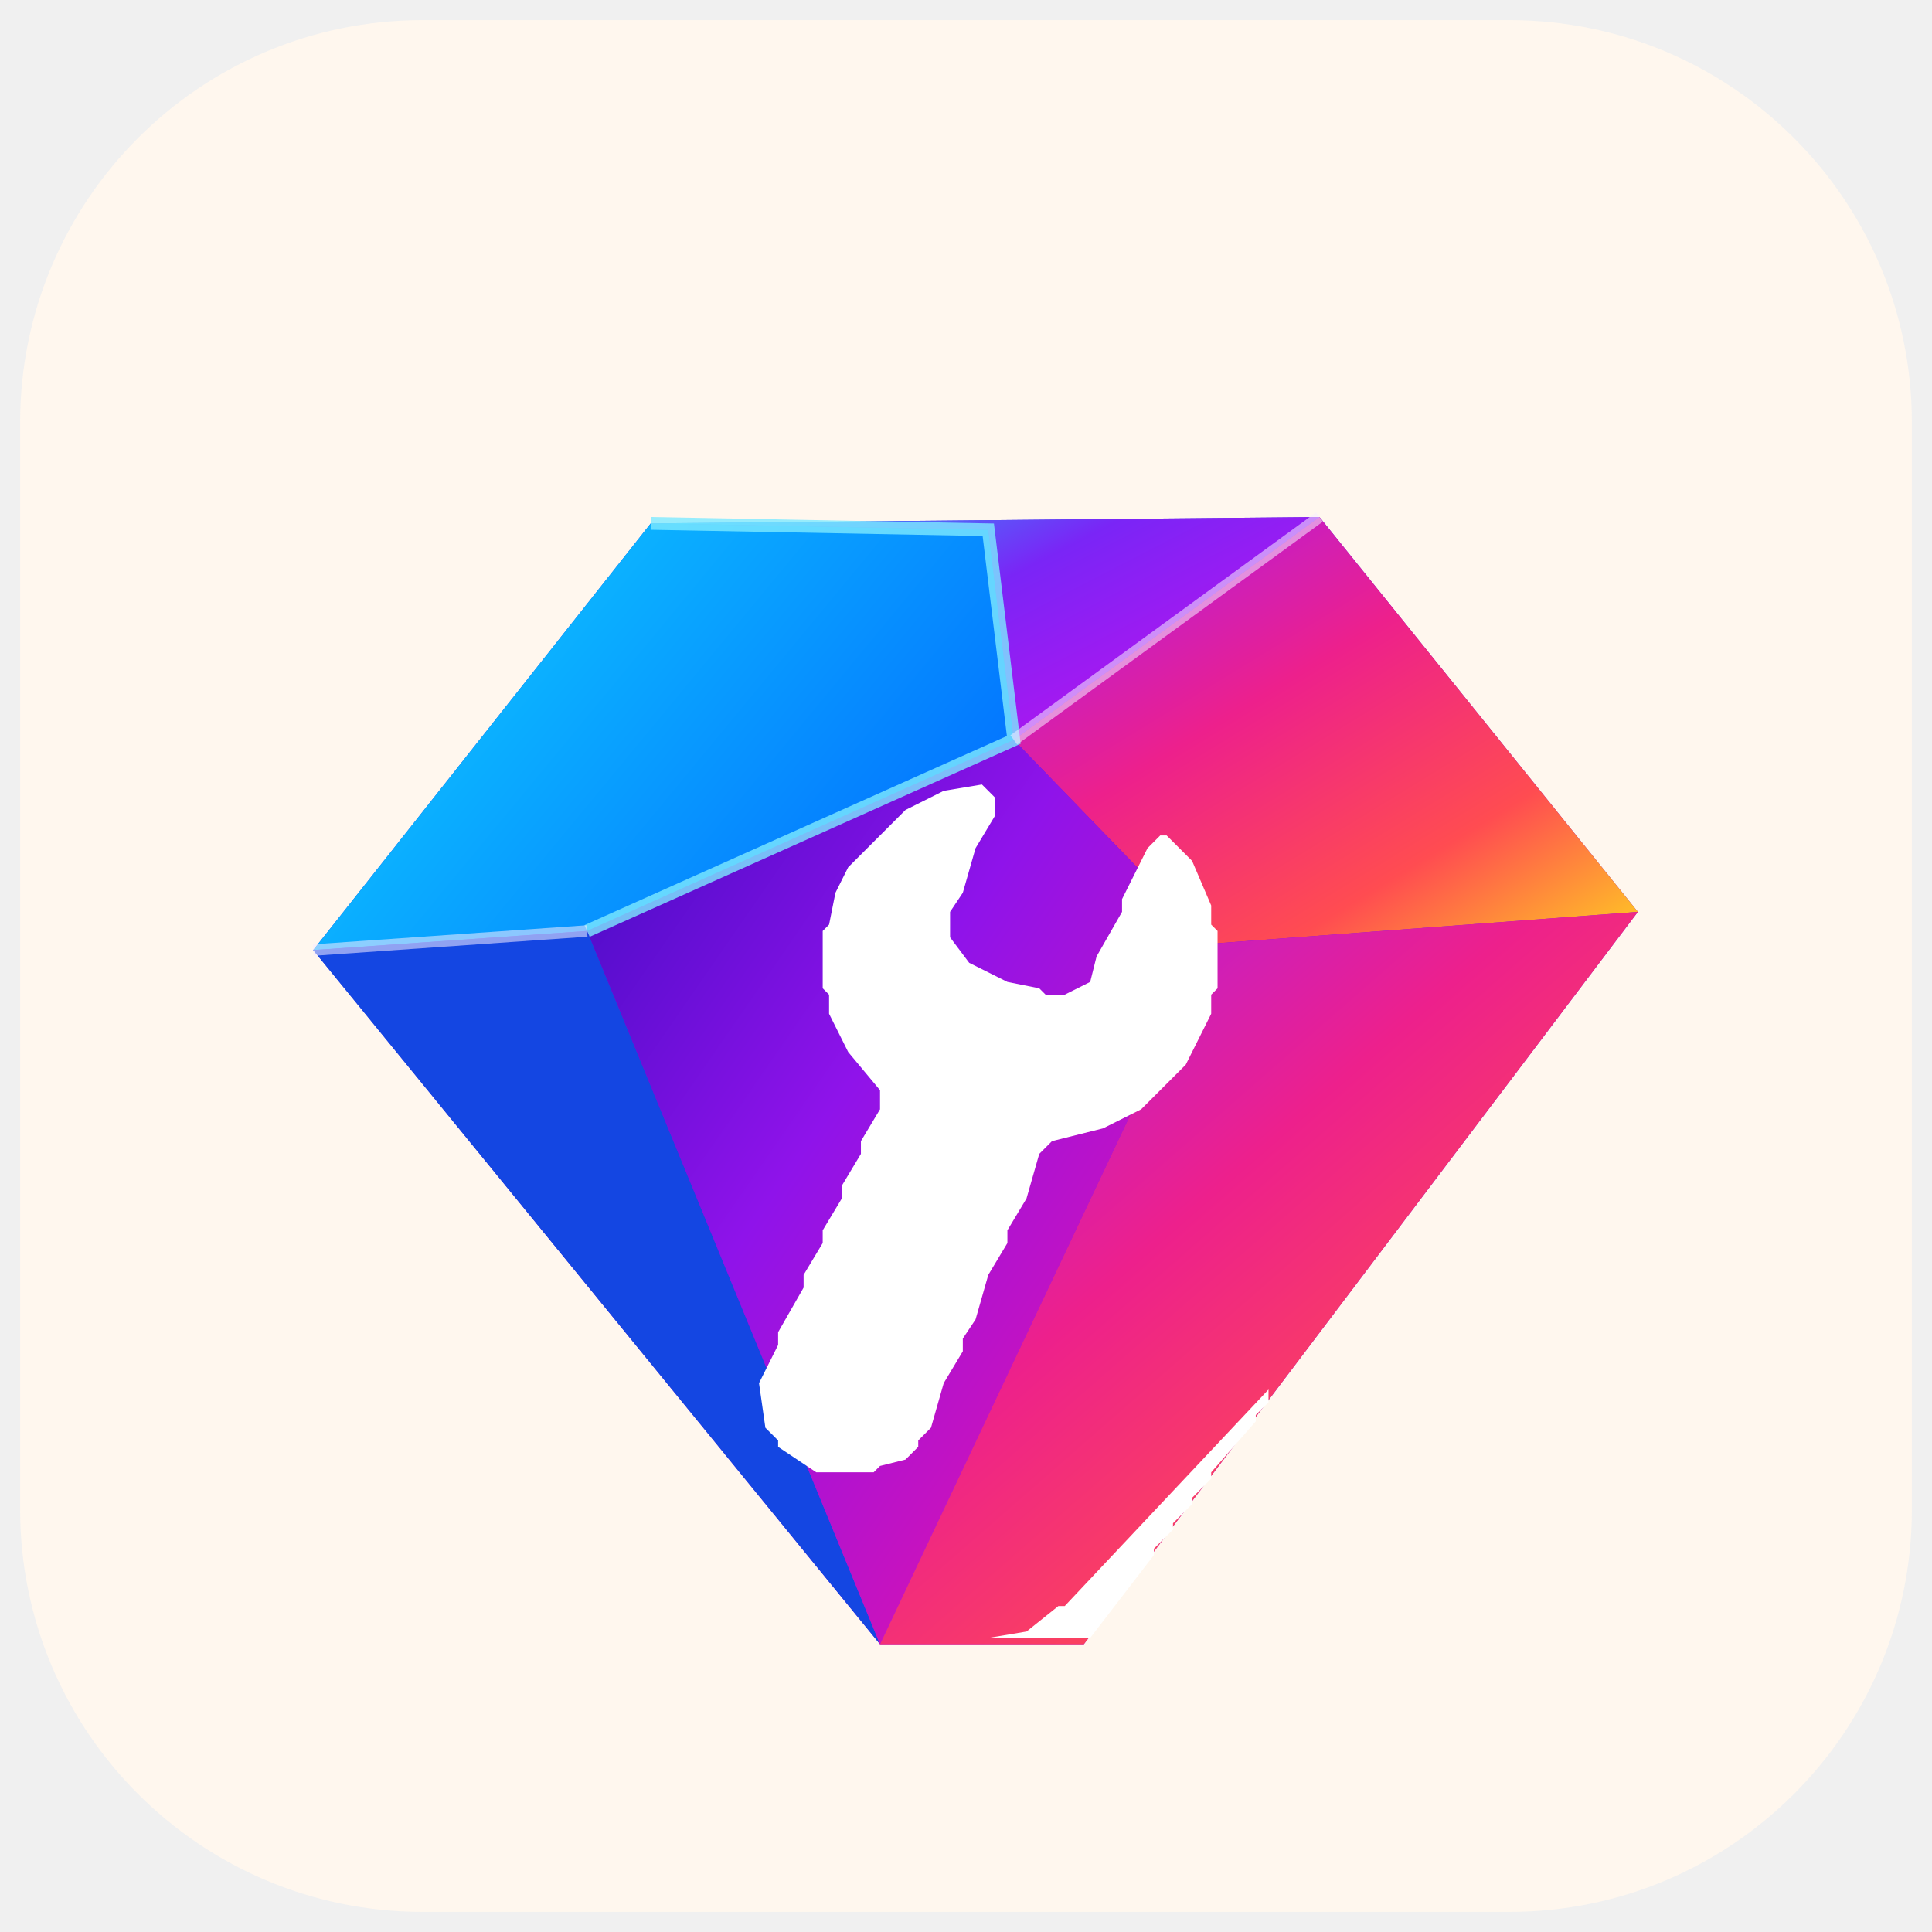
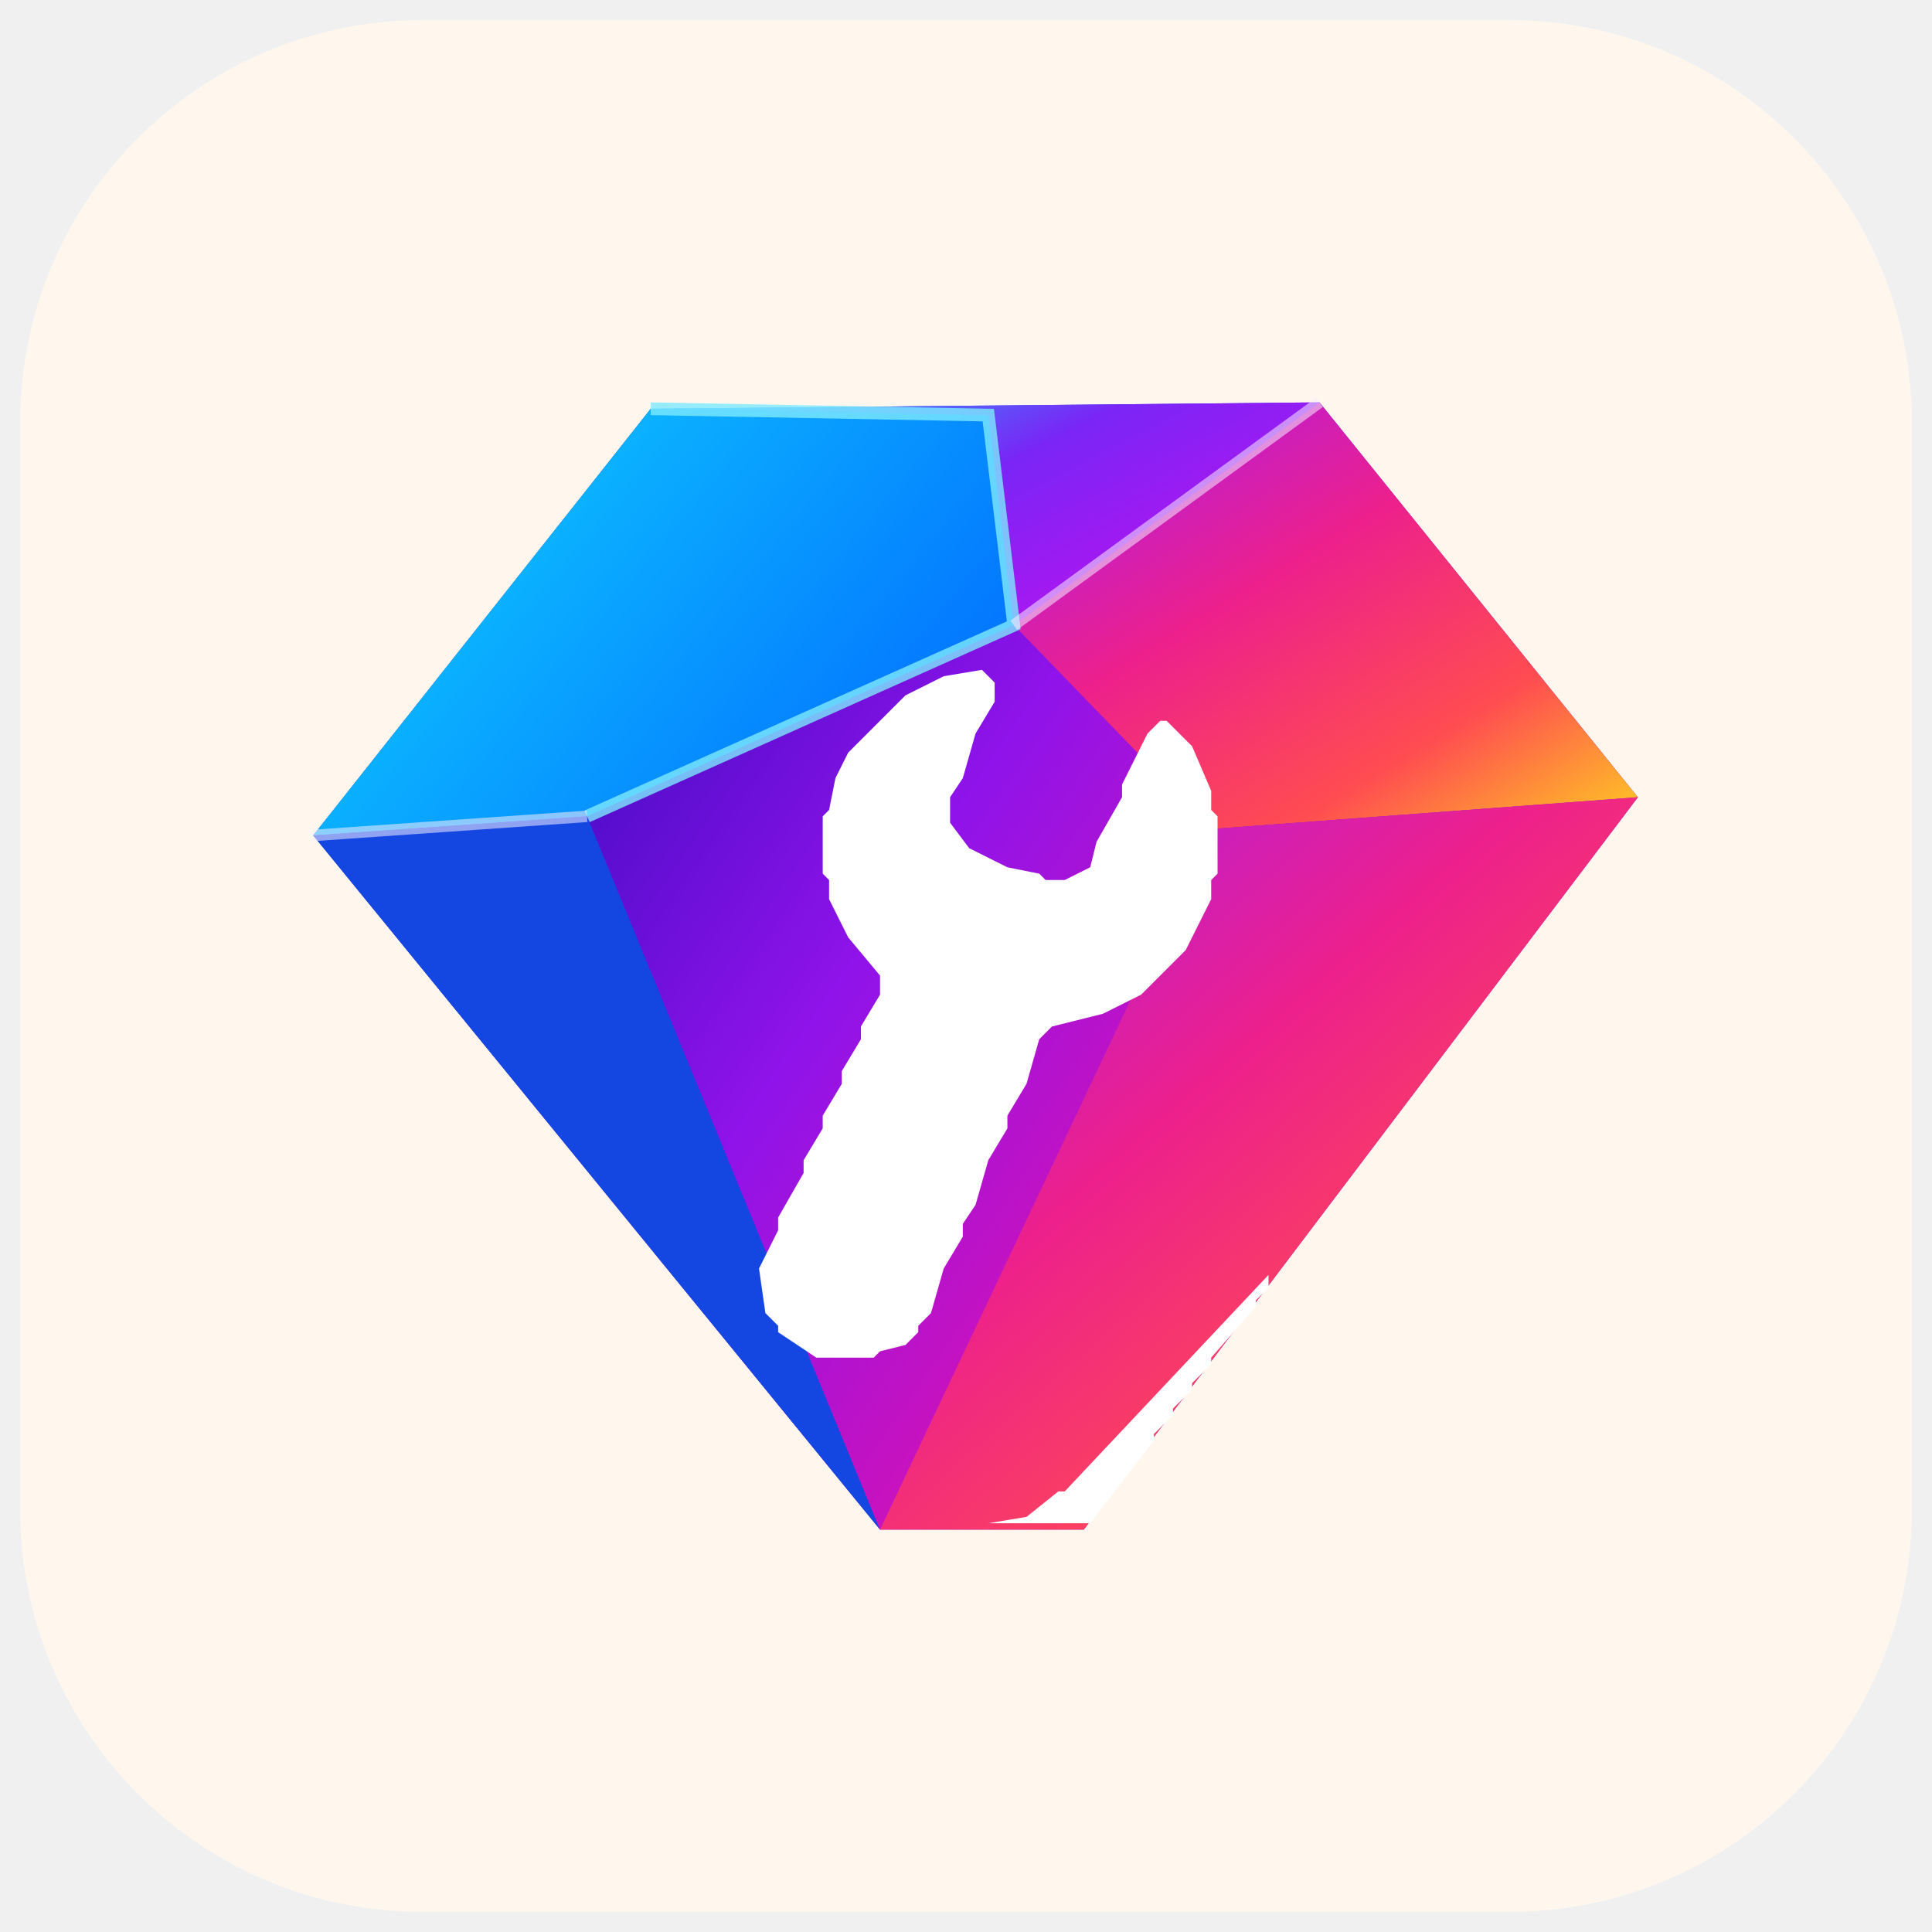
<svg xmlns="http://www.w3.org/2000/svg" viewBox="0 0 192 192" role="img" aria-labelledby="appTitle">
  <rect x="2" y="2" width="188" height="188" rx="40" fill="#FFF7EE" />
-   <svg x="21" y="21" width="150" height="150" viewBox="0 0 237 237">
+   <svg x="21" y="21" width="150" height="150" viewBox="0 18 237 237">
    <defs>
      <linearGradient id="cyan" x1="0" y1=".3" x2="1" y2=".8">
        <stop stop-color="#0ecaff" />
        <stop offset="1" stop-color="#026bff" />
      </linearGradient>
      <linearGradient id="top" x1="0" y1="0" x2="1" y2=".65">
        <stop stop-color="#14c9ff" />
        <stop offset=".5" stop-color="#7a25f6" />
        <stop offset="1" stop-color="#bb12ee" />
      </linearGradient>
      <linearGradient id="hot" x1="0" y1="0" x2=".9" y2="1">
        <stop stop-color="#a21cf7" />
        <stop offset=".43" stop-color="#ed208c" />
        <stop offset=".77" stop-color="#ff4c51" />
        <stop offset="1" stop-color="#ffb72a" />
      </linearGradient>
      <linearGradient id="deep" x1="0" y1="0" x2=".85" y2="1">
        <stop stop-color="#045bff" />
        <stop offset=".5" stop-color="#6517db" />
        <stop offset="1" stop-color="#b722fa" />
      </linearGradient>
      <linearGradient id="purple" x1="0" y1="0" x2="1" y2="1">
        <stop stop-color="#400bc2" />
        <stop offset=".4" stop-color="#8f13ea" />
        <stop offset="1" stop-color="#f7119a" />
      </linearGradient>
    </defs>
    <path d="M16 116 69 49 174 48 224 110 137 225 105 225Z" fill="url(#deep)" />
    <path d="M16 116 69 49 122 50 126 83 59 113Z" fill="url(#cyan)" />
    <path d="M69 49 174 48 126 83 122 50Z" fill="url(#top)" />
    <path d="M126 83 174 48 224 110 157 115Z" fill="url(#hot)" />
    <path d="M16 116 59 113 105 225Z" fill="#1446e2" />
    <path d="M59 113 126 83 157 115 105 225Z" fill="url(#purple)" />
    <path d="M157 115 224 110 137 225 105 225Z" fill="url(#hot)" />
    <path d="M69 49 122 50 126 83 59 113" fill="none" stroke="#7deaff" stroke-opacity=".8" stroke-width="2" />
    <path d="M126 83 174 48M59 113 16 116" fill="none" stroke="#f6edff" stroke-opacity=".55" stroke-width="1.8" />
    <path id="jems-wrench" fill="#fff" fill-rule="evenodd" d="M166,185 134,219 133,219 128,223 122,224 138,224 148,211 148,210 151,207 151,206 154,203 154,202 157,199 157,198 164,190 164,189 166,187Z M150,98 149,98 147,100 143,108 143,110 139,117 138,121 134,123 131,123 130,122 125,121 119,118 116,114 116,110 118,107 120,100 123,95 123,92 121,90 115,91 109,94 100,103 98,107 97,112 96,113 96,122 97,123 97,126 100,132 105,138 105,141 102,146 102,148 99,153 99,155 96,160 96,162 93,167 93,169 89,176 89,178 86,184 87,191 89,193 89,194 95,198 104,198 105,197 109,196 111,194 111,193 113,191 115,184 118,179 118,177 120,174 122,167 125,162 125,160 128,155 130,148 132,146 140,144 146,141 153,134 157,126 157,123 158,122 158,113 157,112 157,109 154,102Z" />
  </svg>
</svg>
